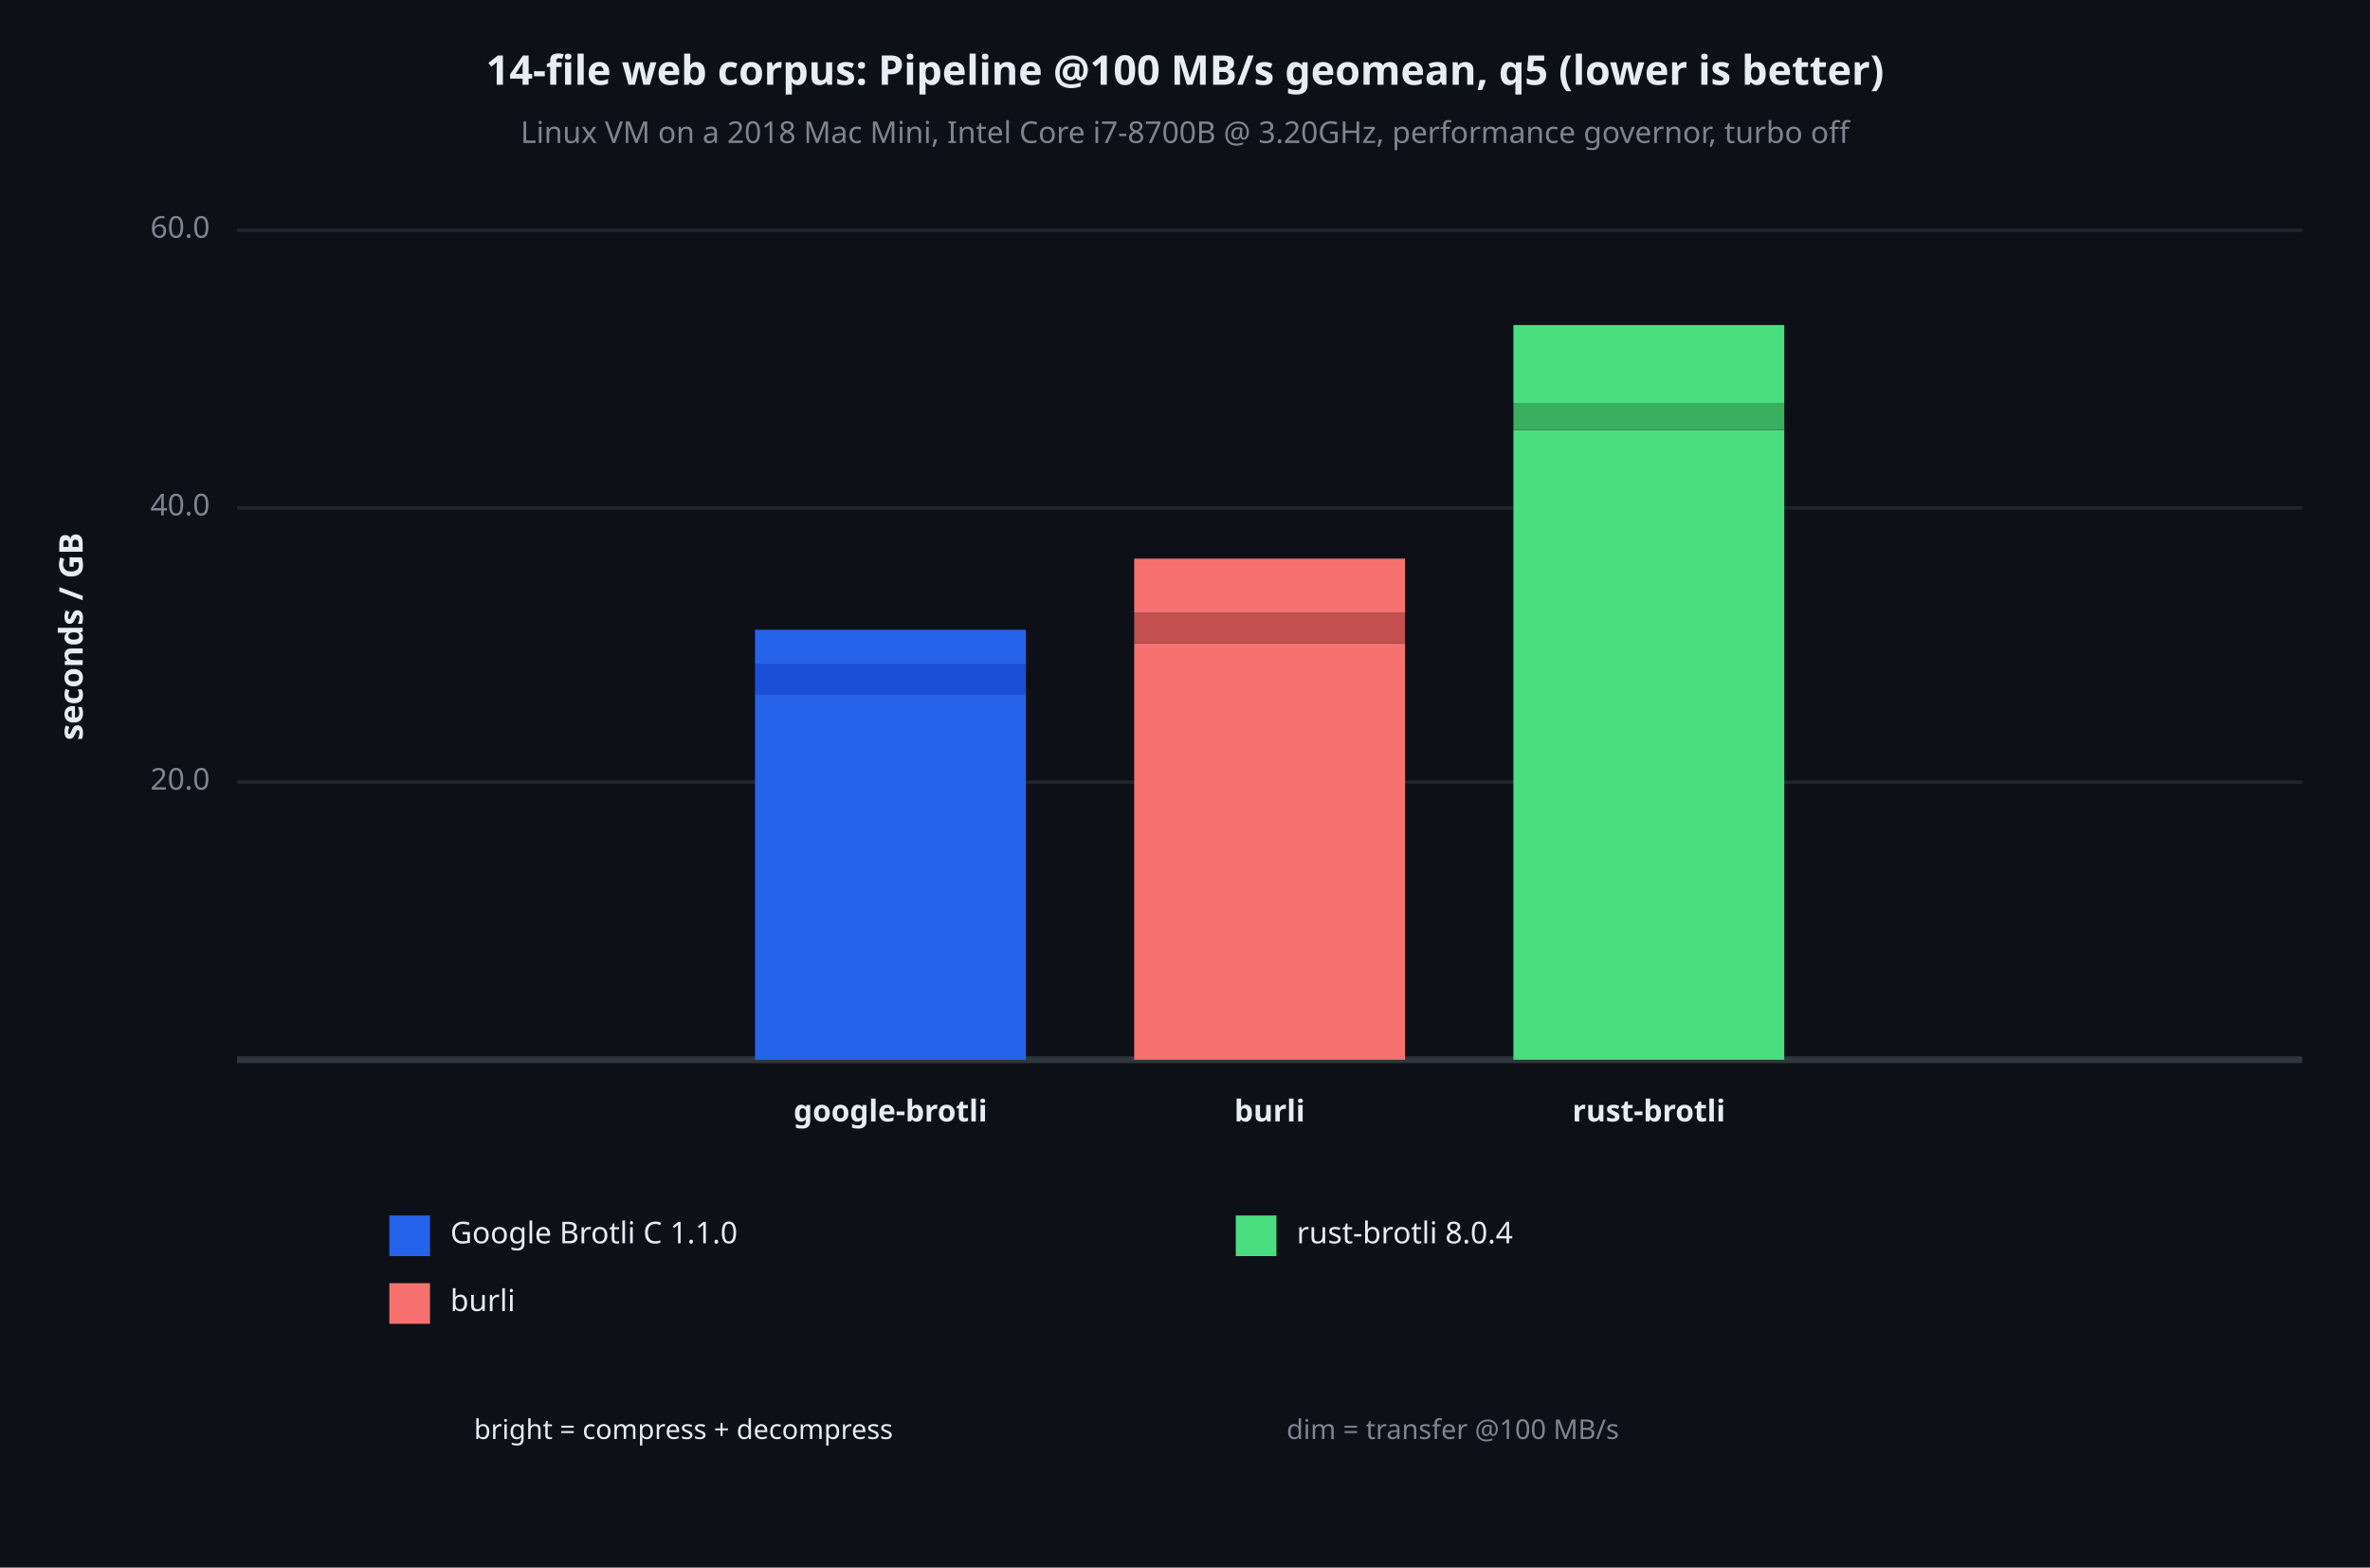
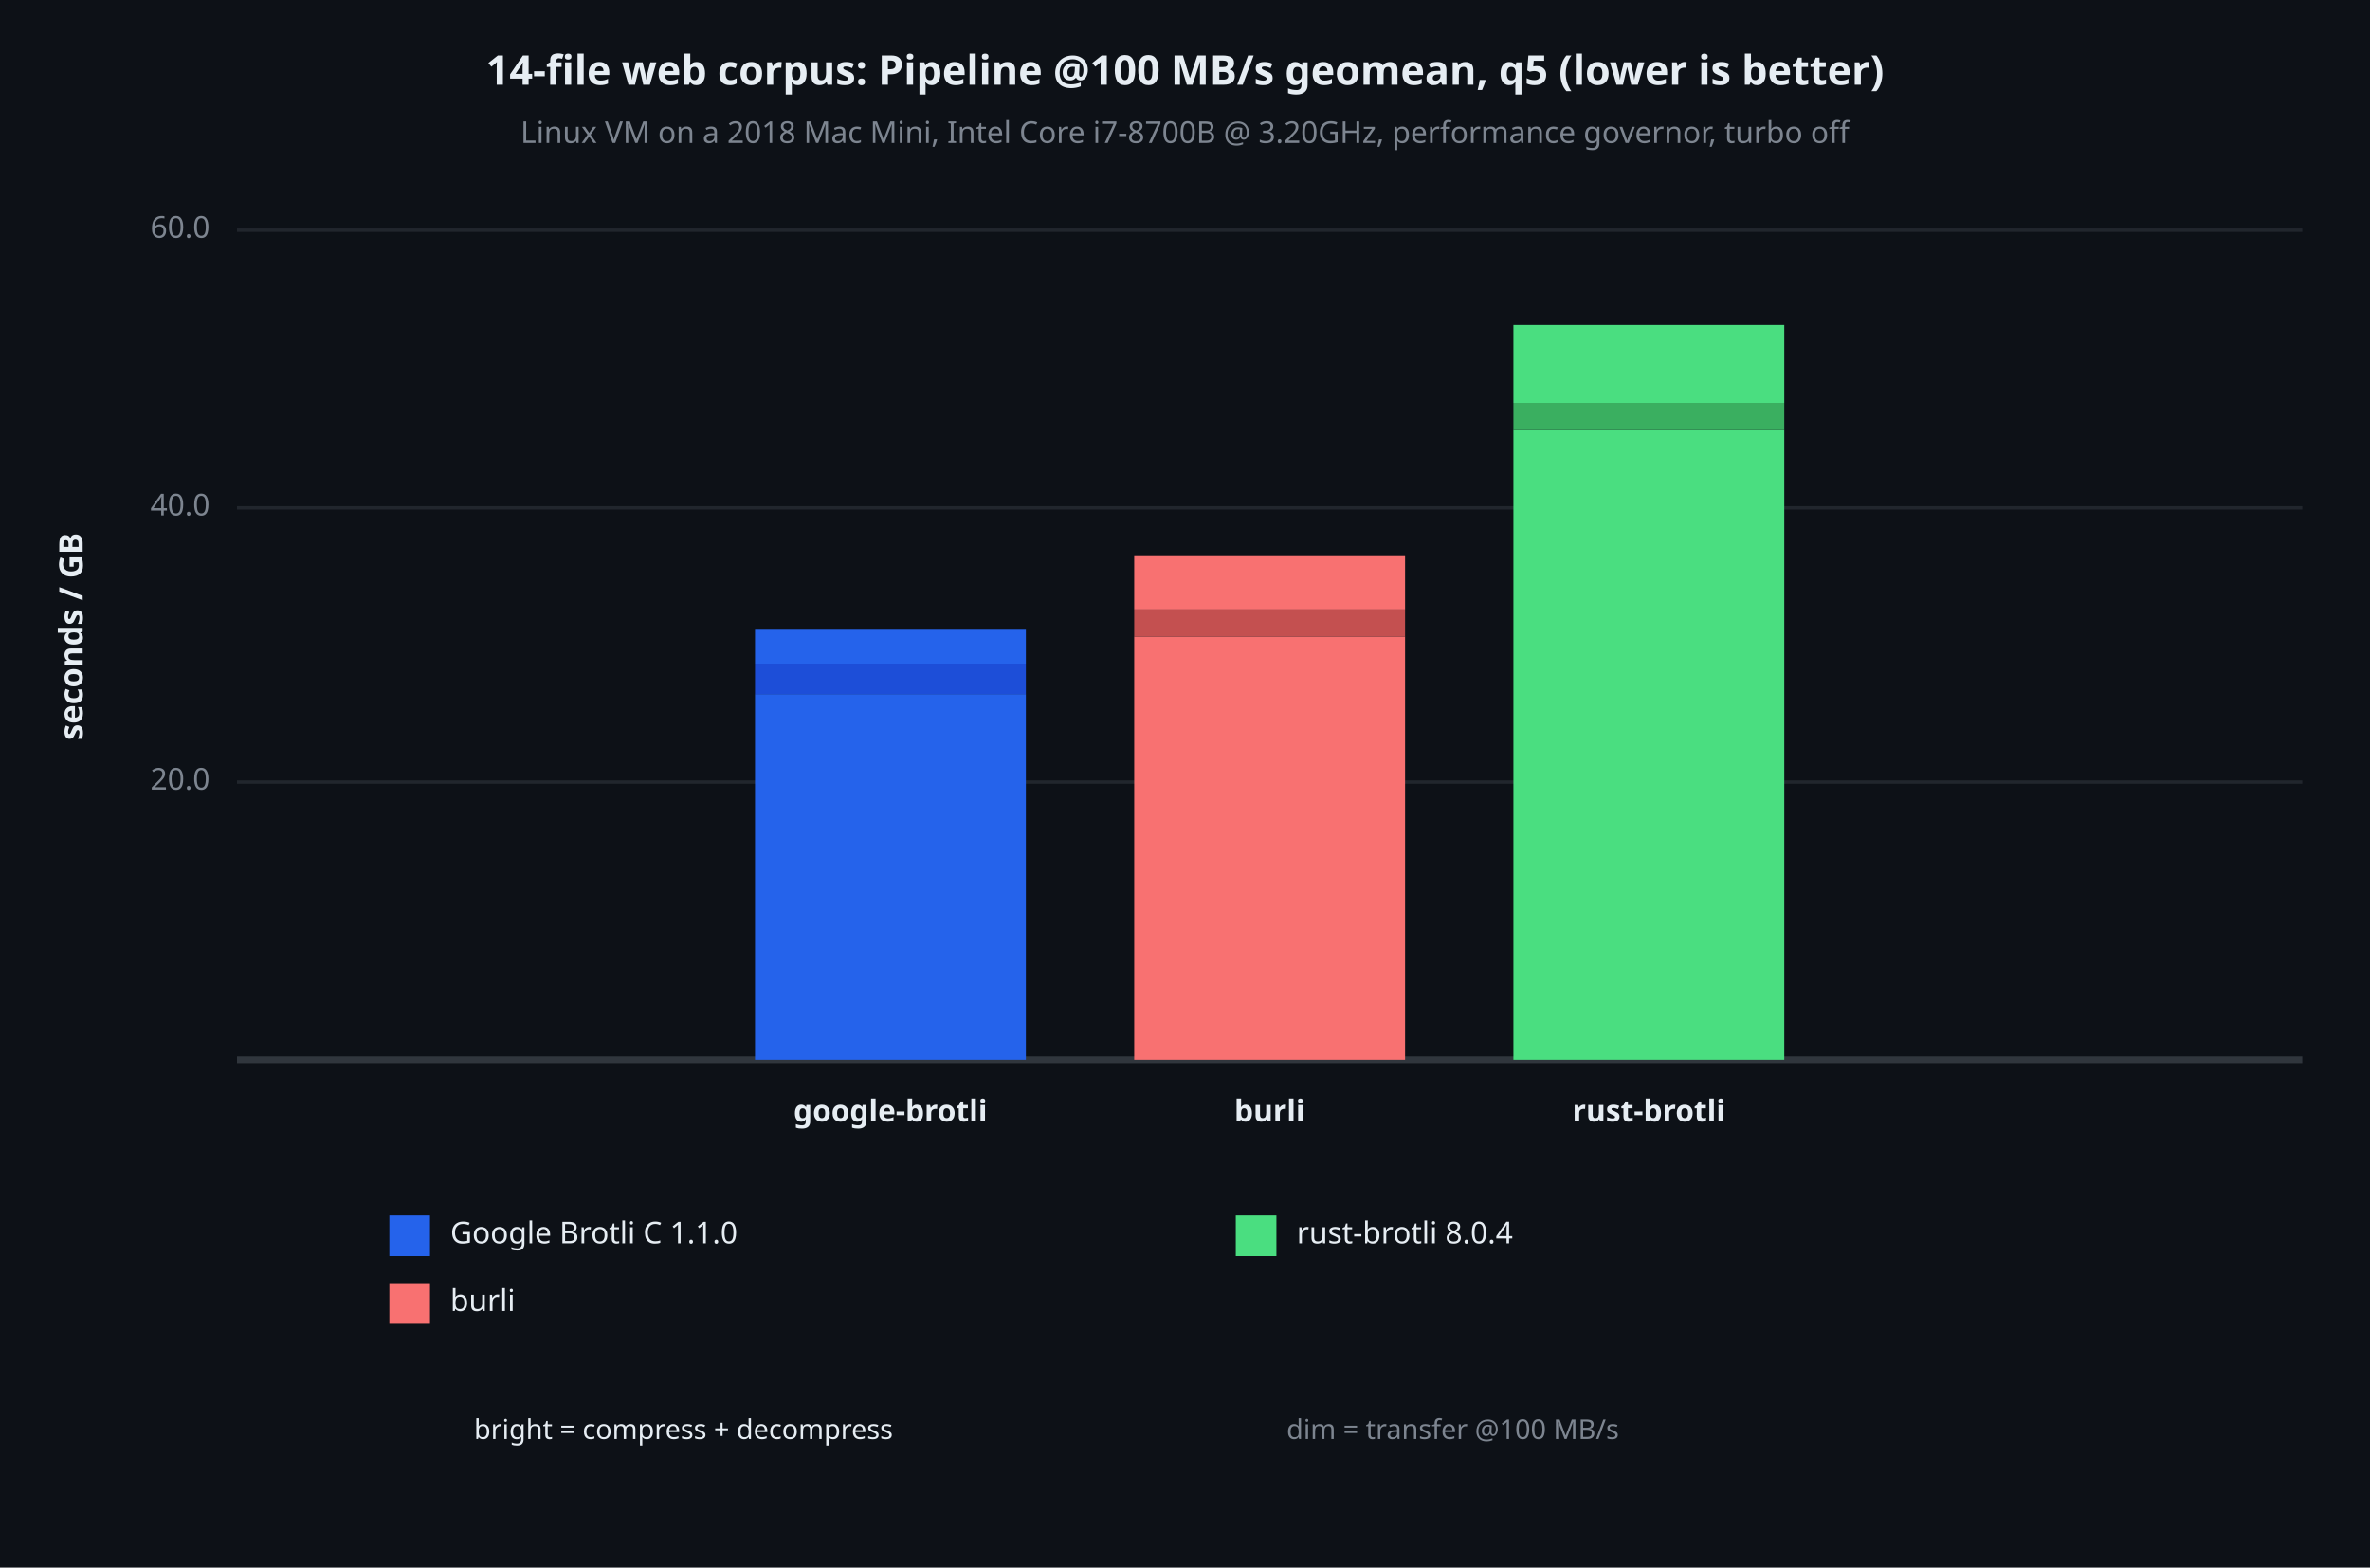
<svg xmlns="http://www.w3.org/2000/svg" viewBox="0 0 700 463" font-family="system-ui, -apple-system, sans-serif">
  <rect x="0" y="0" width="700" height="463" opacity="1" fill="#0D1117" stroke="none" />
  <text x="350" y="22" dy="0.5ex" text-anchor="middle" font-family="sans-serif" font-size="12.097" opacity="1" fill="#E6EDF3" font-weight="bold">
14-file web corpus: Pipeline @100 MB/s geomean, q5 (lower is better)
</text>
  <text x="350" y="40" dy="0.5ex" text-anchor="middle" font-family="sans-serif" font-size="8.871" opacity="1" fill="#7D8590">
Linux VM on a 2018 Mac Mini, Intel Core i7-8700B @ 3.20GHz, performance governor, turbo off
</text>
  <text x="22" y="188" dy="0.5ex" text-anchor="middle" font-family="sans-serif" font-size="9.677" opacity="1" fill="#E6EDF3" font-weight="bold" transform="rotate(270, 22, 188)">
seconds / GB
</text>
  <polyline fill="none" opacity="1" stroke="#21262D" stroke-width="1" points="70,231 680,231 " />
  <text x="62" y="231" dy="0.5ex" text-anchor="end" font-family="sans-serif" font-size="8.871" opacity="1" fill="#7D8590">
20.0
</text>
  <polyline fill="none" opacity="1" stroke="#21262D" stroke-width="1" points="70,150 680,150 " />
  <text x="62" y="150" dy="0.5ex" text-anchor="end" font-family="sans-serif" font-size="8.871" opacity="1" fill="#7D8590">
40.0
</text>
  <polyline fill="none" opacity="1" stroke="#21262D" stroke-width="1" points="70,68 680,68 " />
  <text x="62" y="68" dy="0.5ex" text-anchor="end" font-family="sans-serif" font-size="8.871" opacity="1" fill="#7D8590">
60.0
</text>
  <polyline fill="none" opacity="1" stroke="#30363D" stroke-width="2" points="70,313 680,313 " />
  <rect x="223" y="205" width="80" height="108" opacity="1" fill="#2563EB" stroke="none" />
  <rect x="223" y="196" width="80" height="9" opacity="1" fill="#1D4ED8" stroke="none" />
  <rect x="223" y="186" width="80" height="10" opacity="1" fill="#2563EB" stroke="none" />
  <text x="263" y="329" dy="0.5ex" text-anchor="middle" font-family="sans-serif" font-size="8.871" opacity="1" fill="#E6EDF3" font-weight="bold">
google-brotli
</text>
-   <rect x="335" y="190" width="80" height="123" opacity="1" fill="#F87171" stroke="none" />
-   <rect x="335" y="181" width="80" height="9" opacity="1" fill="#C45050" stroke="none" />
-   <rect x="335" y="165" width="80" height="16" opacity="1" fill="#F87171" stroke="none" />
+   <rect x="335" y="188" width="80" height="125" opacity="1" fill="#F87171" stroke="none" />
+   <rect x="335" y="180" width="80" height="8" opacity="1" fill="#C45050" stroke="none" />
+   <rect x="335" y="164" width="80" height="16" opacity="1" fill="#F87171" stroke="none" />
  <text x="375" y="329" dy="0.5ex" text-anchor="middle" font-family="sans-serif" font-size="8.871" opacity="1" fill="#E6EDF3" font-weight="bold">
burli
</text>
  <rect x="447" y="127" width="80" height="186" opacity="1" fill="#4ADE80" stroke="none" />
  <rect x="447" y="119" width="80" height="8" opacity="1" fill="#3AAF60" stroke="none" />
  <rect x="447" y="96" width="80" height="23" opacity="1" fill="#4ADE80" stroke="none" />
  <text x="487" y="329" dy="0.5ex" text-anchor="middle" font-family="sans-serif" font-size="8.871" opacity="1" fill="#E6EDF3" font-weight="bold">
rust-brotli
</text>
  <rect x="115" y="359" width="12" height="12" opacity="1" fill="#2563EB" stroke="none" />
  <text x="133" y="365" dy="0.5ex" text-anchor="start" font-family="sans-serif" font-size="8.871" opacity="1" fill="#E6EDF3">
Google Brotli C 1.1.0
</text>
  <rect x="115" y="379" width="12" height="12" opacity="1" fill="#F87171" stroke="none" />
  <text x="133" y="385" dy="0.5ex" text-anchor="start" font-family="sans-serif" font-size="8.871" opacity="1" fill="#E6EDF3">
burli
</text>
  <rect x="365" y="359" width="12" height="12" opacity="1" fill="#4ADE80" stroke="none" />
  <text x="383" y="365" dy="0.5ex" text-anchor="start" font-family="sans-serif" font-size="8.871" opacity="1" fill="#E6EDF3">
rust-brotli 8.0.4
</text>
  <text x="140" y="423" dy="0.5ex" text-anchor="start" font-family="sans-serif" font-size="8.065" opacity="1" fill="#E6EDF3">
bright = compress + decompress
</text>
  <text x="380" y="423" dy="0.5ex" text-anchor="start" font-family="sans-serif" font-size="8.065" opacity="1" fill="#7D8590">
dim = transfer @100 MB/s
</text>
</svg>
